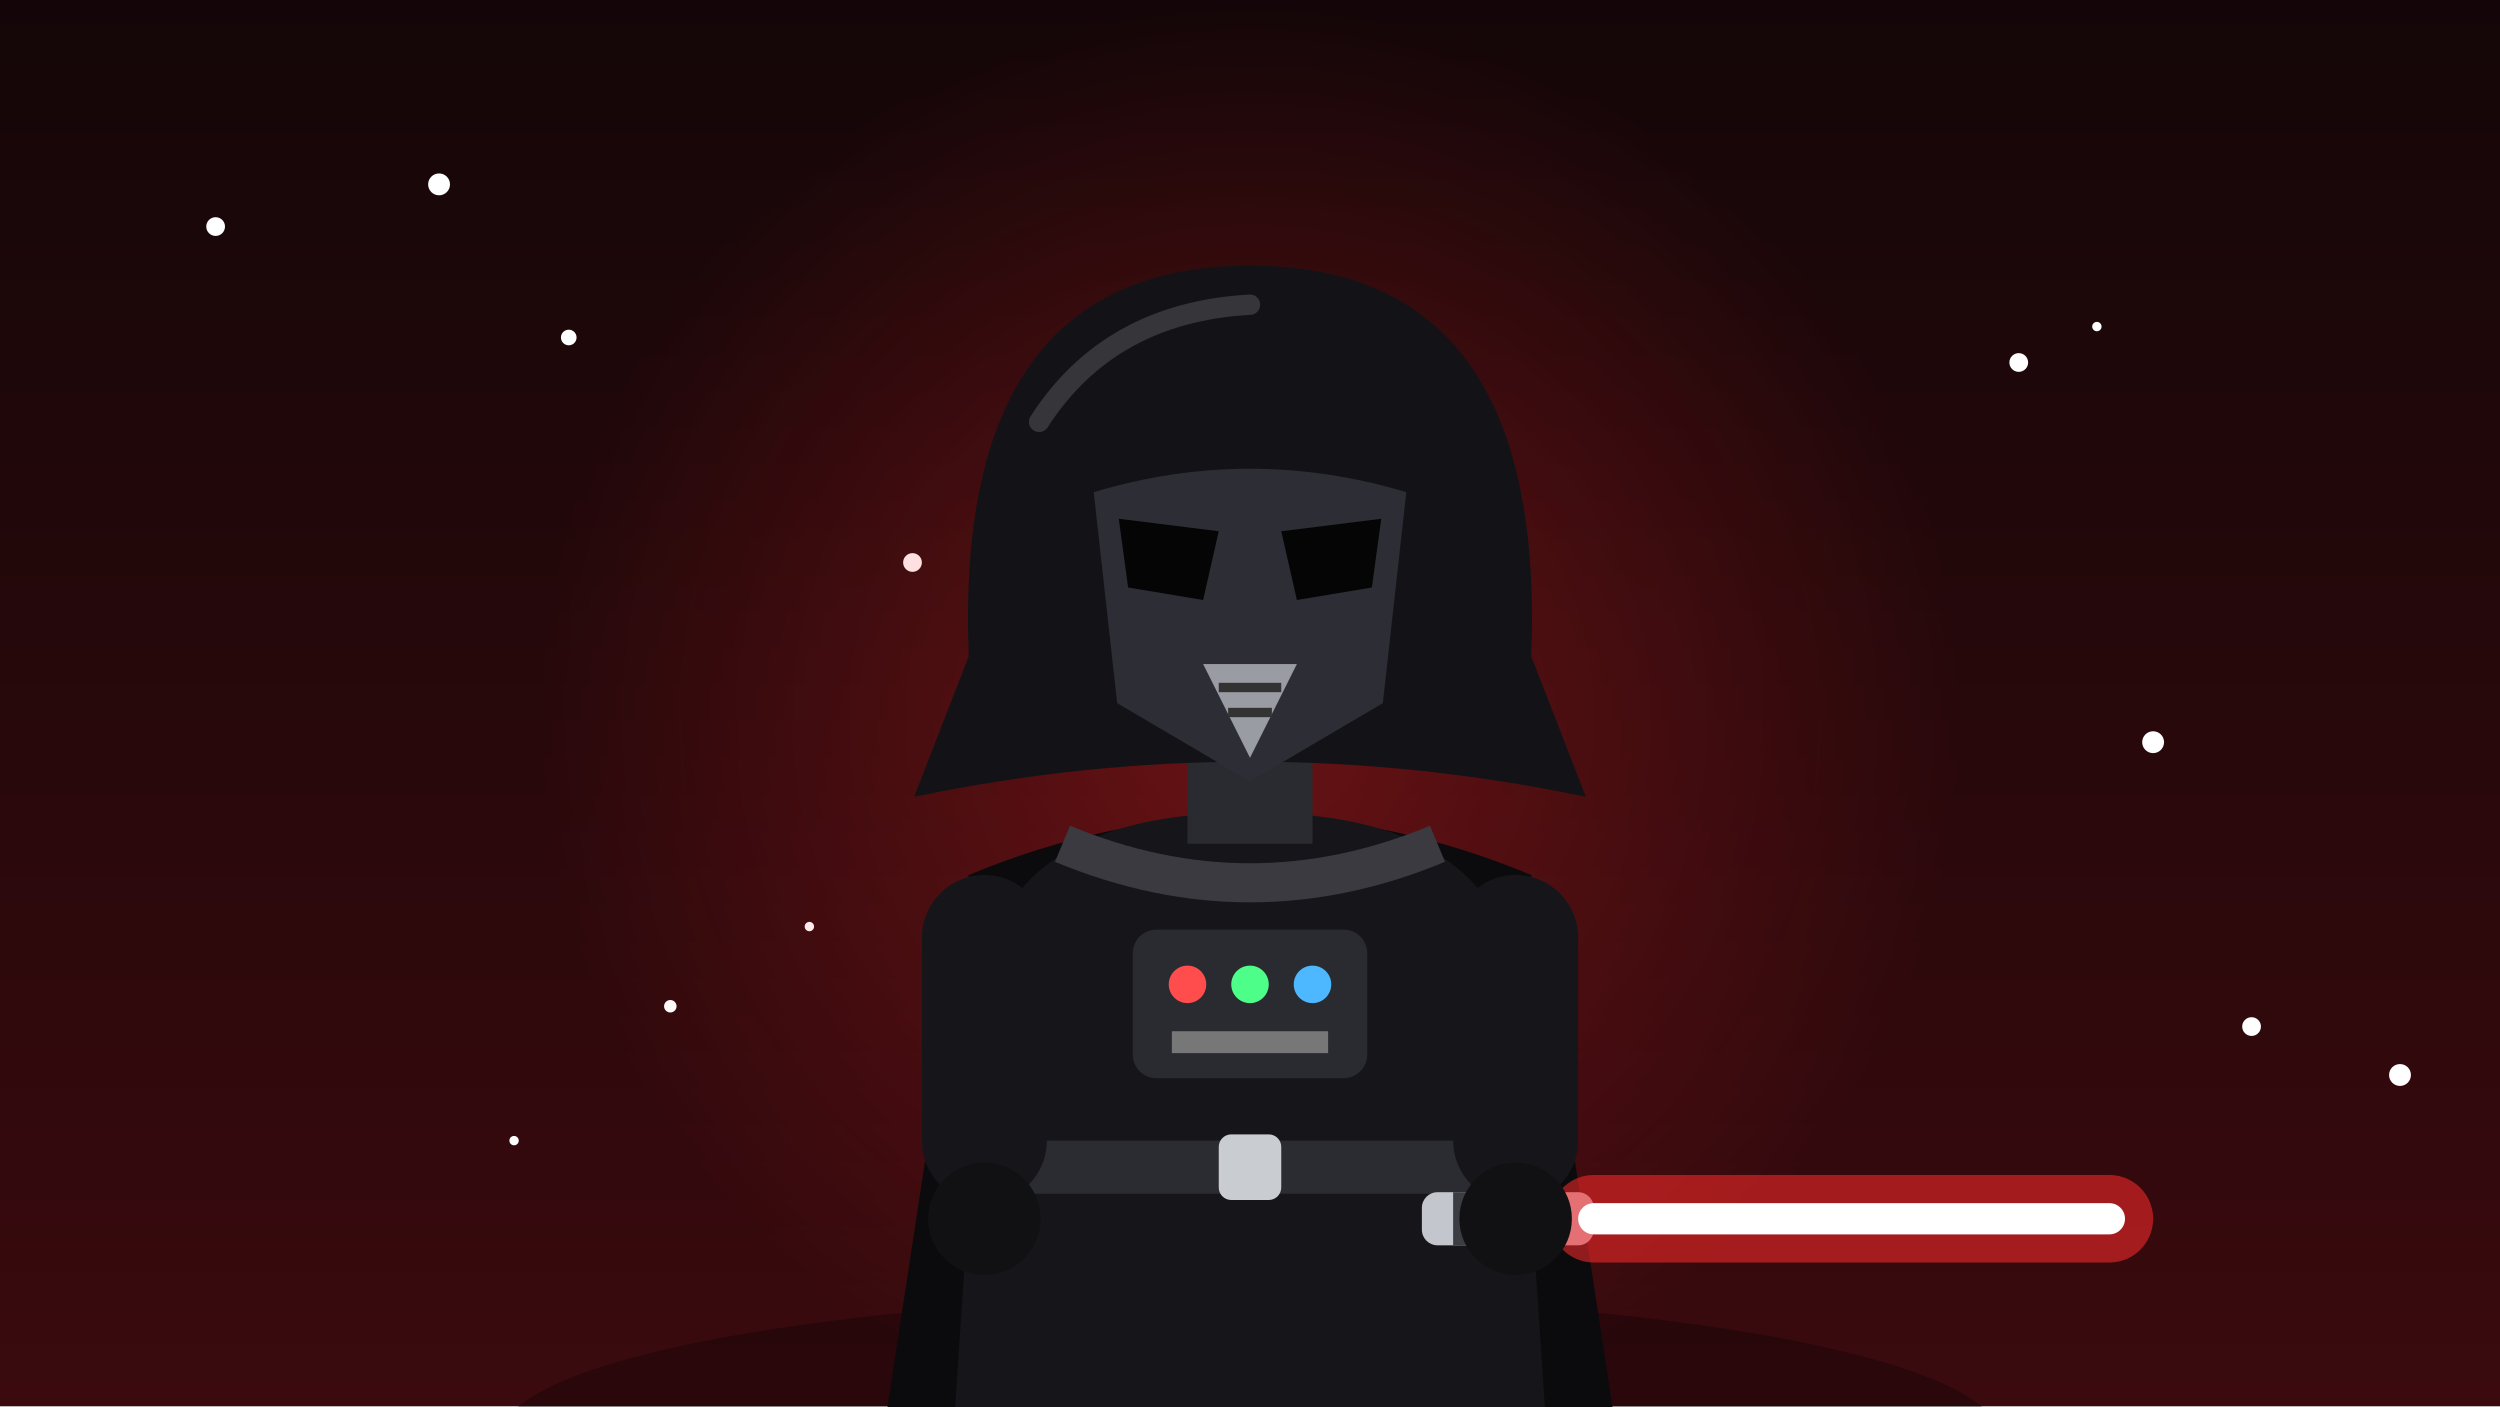
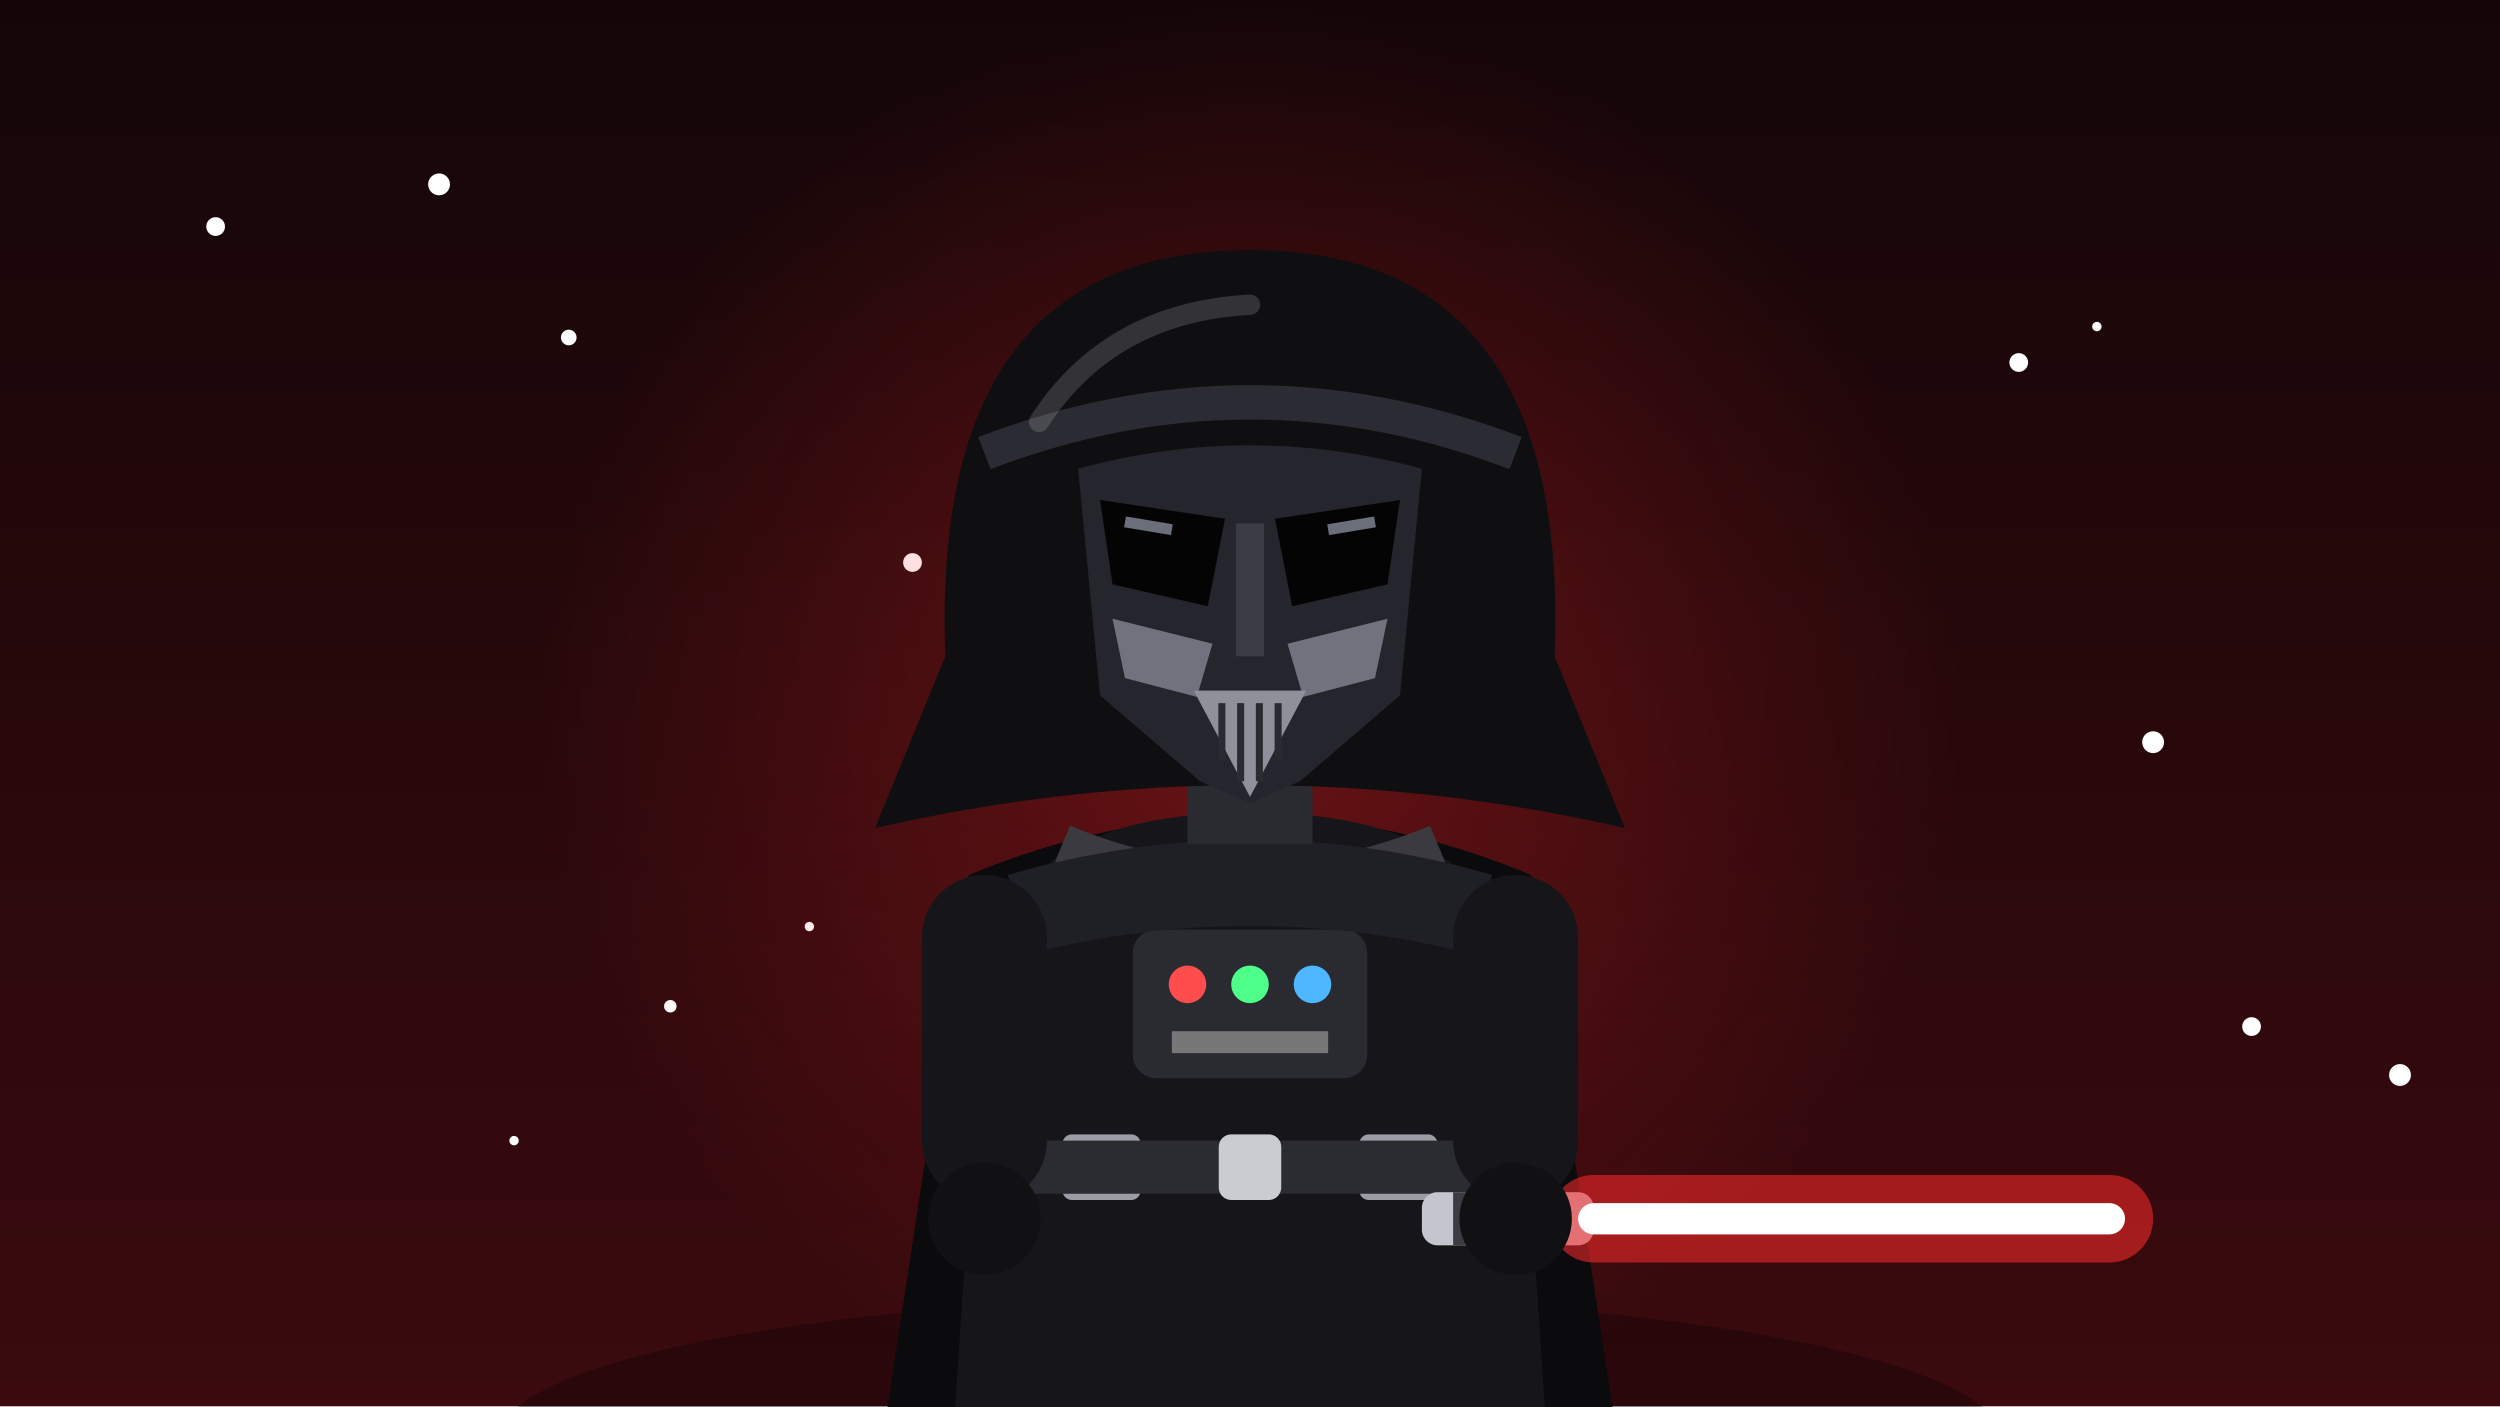
<svg xmlns="http://www.w3.org/2000/svg" viewBox="0 0 160 90" role="img" aria-label="Dark Vador">
  <style>.tw{animation:tw 3.6s ease-in-out infinite}@keyframes tw{50%{opacity:.2}}
.bob{animation:bob 3.4s ease-in-out infinite}@keyframes bob{50%{transform:translateY(-1.3px)}}
.blink{transform-box:fill-box;transform-origin:center;animation:blink 5s infinite}@keyframes blink{0%,93%,100%{transform:scaleY(1)}96%{transform:scaleY(.1)}}
.glow{animation:glow 1.3s ease-in-out infinite}@keyframes glow{50%{opacity:.72}}
.pulse{animation:pulse 4s ease-in-out infinite}@keyframes pulse{50%{opacity:.55}}
@media (prefers-reduced-motion:reduce){*{animation:none!important}}.ra{transform-origin:97px 57px;animation:g 4.6s ease-in-out infinite;animation-delay:-2s}@keyframes g{0%,40%,100%{transform:rotate(-32deg)}55%{transform:rotate(-118deg)}68%{transform:rotate(-14deg)}80%{transform:rotate(-32deg)}}.la{transform-origin:63px 58px;animation:la 3.6s ease-in-out infinite}@keyframes la{50%{transform:rotate(5deg)}}.glint{opacity:.15;animation:glint 4s ease-in-out infinite}@keyframes glint{50%{opacity:.75}}.cape{transform-origin:80px 54px;animation:cape 4s ease-in-out infinite}@keyframes cape{50%{transform:skewX(-3deg)}}.led{animation:led 1.4s steps(1) infinite}@keyframes led{50%{opacity:.2}}</style>
  <defs>
    <linearGradient id="bg" x1="0" y1="0" x2="0" y2="1">
      <stop offset="0" stop-color="#140608" />
      <stop offset="1" stop-color="#3a0a0e" />
    </linearGradient>
    <radialGradient id="halo" cx=".5" cy=".5" r=".5">
      <stop offset="0" stop-color="#ff2a2a" stop-opacity=".3" />
      <stop offset="1" stop-color="#ff2a2a" stop-opacity="0" />
    </radialGradient>
  </defs>
  <rect width="160" height="90" fill="url(#bg)" />
  <circle class="tw" cx="13.8" cy="14.5" r="0.6" fill="#fff" style="animation-delay:-0.3s" />
  <circle class="tw" cx="134.2" cy="20.9" r="0.3" fill="#fff" style="animation-delay:-2.2s" />
  <circle class="tw" cx="42.9" cy="64.4" r="0.4" fill="#fff" style="animation-delay:-0.4s" />
  <circle class="tw" cx="51.8" cy="59.3" r="0.3" fill="#fff" style="animation-delay:-2.6s" />
  <circle class="tw" cx="58.4" cy="36" r="0.6" fill="#fff" style="animation-delay:-1.8s" />
  <circle class="tw" cx="129.2" cy="23.2" r="0.6" fill="#fff" style="animation-delay:-2.7s" />
  <circle class="tw" cx="32.9" cy="73" r="0.3" fill="#fff" style="animation-delay:-2.3s" />
  <circle class="tw" cx="153.6" cy="68.8" r="0.7" fill="#fff" style="animation-delay:-2.6s" />
  <circle class="tw" cx="144.1" cy="65.7" r="0.6" fill="#fff" style="animation-delay:-1.5s" />
  <circle class="tw" cx="137.8" cy="47.5" r="0.7" fill="#fff" style="animation-delay:-0.5s" />
  <circle class="tw" cx="89.9" cy="88.7" r="0.7" fill="#fff" style="animation-delay:-2.6s" />
  <circle class="tw" cx="36.4" cy="21.6" r="0.5" fill="#fff" style="animation-delay:-3.6s" />
  <circle class="tw" cx="28.1" cy="11.8" r="0.7" fill="#fff" style="animation-delay:-0.7s" />
  <circle class="tw" cx="79.9" cy="45.5" r="0.3" fill="#fff" style="animation-delay:-0s" />
  <circle class="tw" cx="130.4" cy="77.9" r="0.7" fill="#fff" style="animation-delay:-1s" />
  <circle class="tw" cx="62.8" cy="70.3" r="0.6" fill="#fff" style="animation-delay:-2.1s" />
  <circle class="pulse" cx="80" cy="46" r="46" fill="url(#halo)" />
  <ellipse cx="80" cy="92" rx="48" ry="9" fill="#000" opacity=".28" />
  <g class="bob">
    <path class="cape" d="M56.5 92 L62 56 Q80 48.5 98 56 L103.5 92Z" fill="#0b0b0d" />
    <path d="M61 92 L63 62 Q65 52 80 52 Q95 52 97 62 L99 92Z" fill="#16161a" />
    <rect x="72.5" y="59.5" width="15" height="9.5" rx="1.5" fill="#2a2b31" />
    <circle class="led" cx="76" cy="63" r="1.2" fill="#ff4d4d" />
    <circle cx="80" cy="63" r="1.2" fill="#4dff88" class="led" style="animation-delay:-.5s" />
    <circle cx="84" cy="63" r="1.2" fill="#4db8ff" />
    <rect x="75" y="66" width="10" height="1.4" fill="#777" />
    <path d="M68 54 Q80 59 92 54" stroke="#3a3a40" stroke-width="2.5" fill="none" />
+     <path d="M64.5 56 Q80 51.5 95.5 56 L94 61 Q80 57.5 66 61Z" fill="#1f2026" />
+     <rect x="68" y="72.6" width="5" height="4.2" rx=".6" fill="#9a9da5" />
+     <rect x="87" y="72.6" width="5" height="4.2" rx=".6" fill="#9a9da5" />
    <rect x="62.5" y="73" width="35" height="3.4" fill="#2b2c32" />
    <rect x="78" y="72.6" width="4" height="4.2" rx=".8" fill="#c9ccd1" />
    <g class="la">
      <rect x="59" y="56" width="8" height="21" rx="4" fill="#16161a" />
      <circle cx="63" cy="78" r="3.6" fill="#111114" />
    </g>
    <rect x="76" y="46" width="8" height="8" fill="#2a2b31" />
-     <path d="M62 42 Q61 17 80 17 Q99 17 98 42 L101.5 51 Q80 46.5 58.5 51Z" fill="#131317" />
-     <path d="M70 31.5 Q80 28.5 90 31.5 L88.5 45 L80 50 L71.5 45Z" fill="#2d2e35" />
-     <path d="M71.6 33.2 L78 34 L77 38.4 L72.2 37.6Z M88.4 33.2 L82 34 L83 38.4 L87.8 37.6Z" fill="#050506" />
-     <path d="M77 42.5 L80 48.5 L83 42.5Z" fill="#9a9ca3" />
-     <path d="M78 44 H82 M78.6 45.6 H81.4" stroke="#333" stroke-width=".6" />
+     <path d="M60.5 42 Q59.5 16 80 16 Q100.5 16 99.5 42 L104 53 Q80 47.5 56 53Z" fill="#0f0f12" />
+     <path d="M63 29 Q80 22.5 97 29" stroke="#2a2b33" stroke-width="2.2" fill="none" />
+     <path d="M69 30 Q80 27 91 30 L89.6 44.5 L83.2 50 L80 51.4 L76.8 50 L70.4 44.5Z" fill="#25262d" />
+     <path d="M70.4 32 L78.4 33.2 L77.3 38.8 L71.2 37.4Z M89.6 32 L81.6 33.2 L82.7 38.8 L88.8 37.4Z" fill="#040405" />
+     <path d="M72 33.4 L75 33.9 M85 33.9 L88 33.4" stroke="#6b6f7a" stroke-width=".7" />
+     <path d="M80 33.5 V42" stroke="#3a3b45" stroke-width="1.8" />
+     <path d="M71.2 39.6 L77.6 41.2 L76.6 44.6 L72 43.4Z M88.8 39.6 L82.4 41.2 L83.4 44.6 L88 43.4Z" fill="#70737d" />
+     <path d="M76.4 44.2 L80 51 L83.6 44.2Z" fill="#8e919a" />
+     <path d="M78.2 45 V48.6 M79.4 45 V50 M80.6 45 V50 M81.8 45 V48.6" stroke="#2a2b31" stroke-width=".45" />
    <path class="glint" d="M66.5 27 Q71 20 80 19.5" stroke="#fff" stroke-width="1.3" fill="none" stroke-linecap="round" />
    <g class="ra">
      <rect x="93" y="56" width="8" height="21" rx="4" fill="#16161a" />
      <rect x="91" y="76.3" width="11" height="3.4" rx="1" fill="#c3c6cc" />
      <rect x="93" y="76.3" width="2" height="3.4" fill="#3b3d42" />
      <g class="glow">
        <line x1="102" y1="78" x2="135" y2="78" stroke="#ff2a2a" stroke-width="5.6" stroke-linecap="round" opacity=".55" />
        <line x1="102" y1="78" x2="135" y2="78" stroke="#fff" stroke-width="2" stroke-linecap="round" />
      </g>
      <circle cx="97" cy="78" r="3.6" fill="#111114" />
    </g>
  </g>
</svg>
